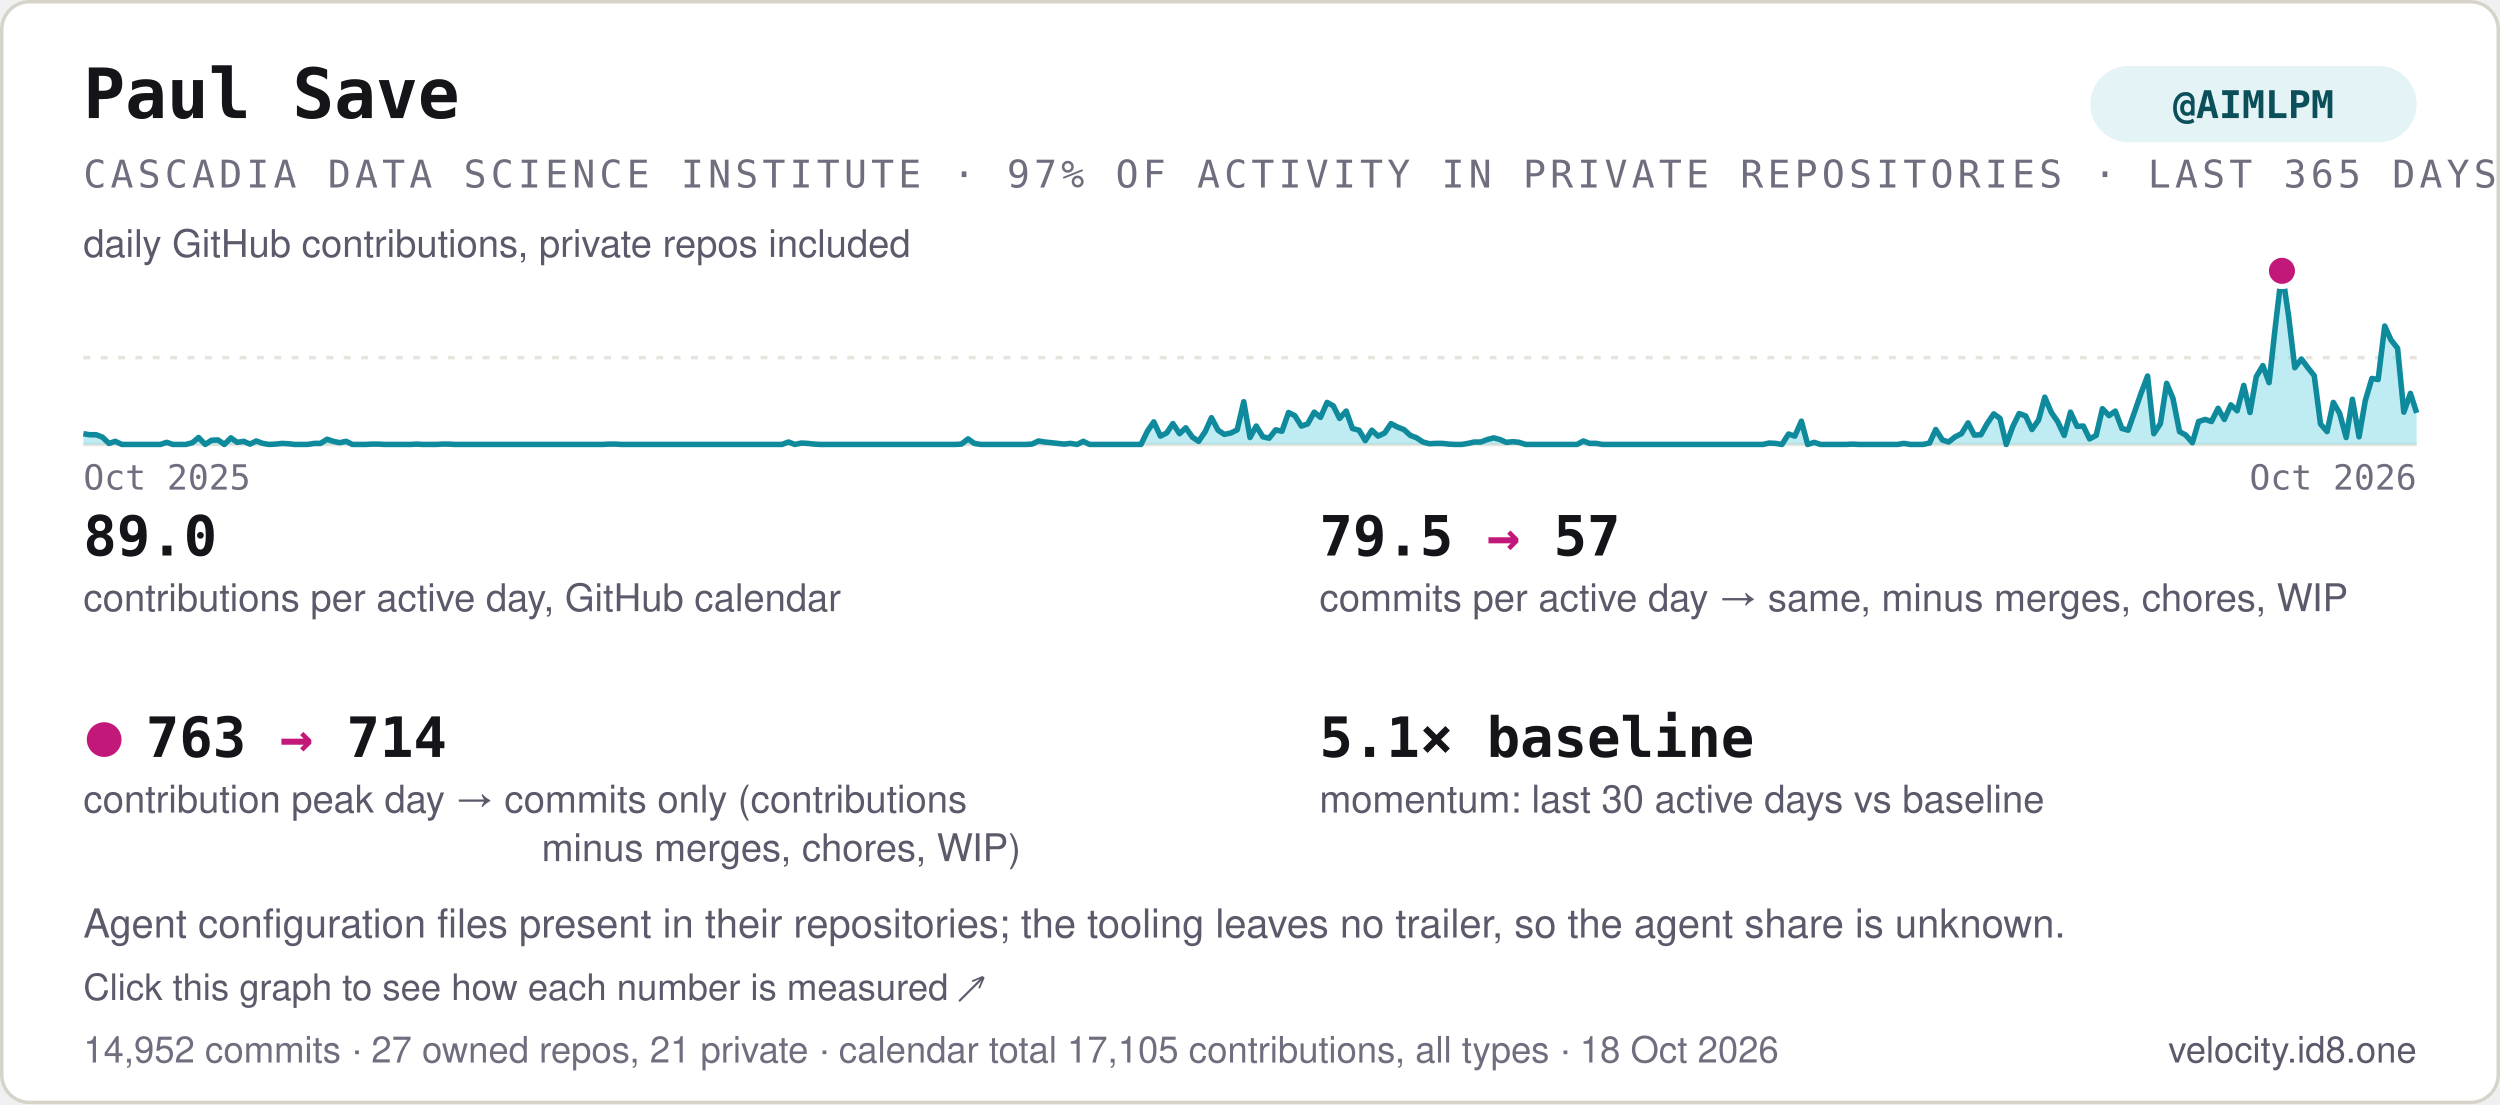
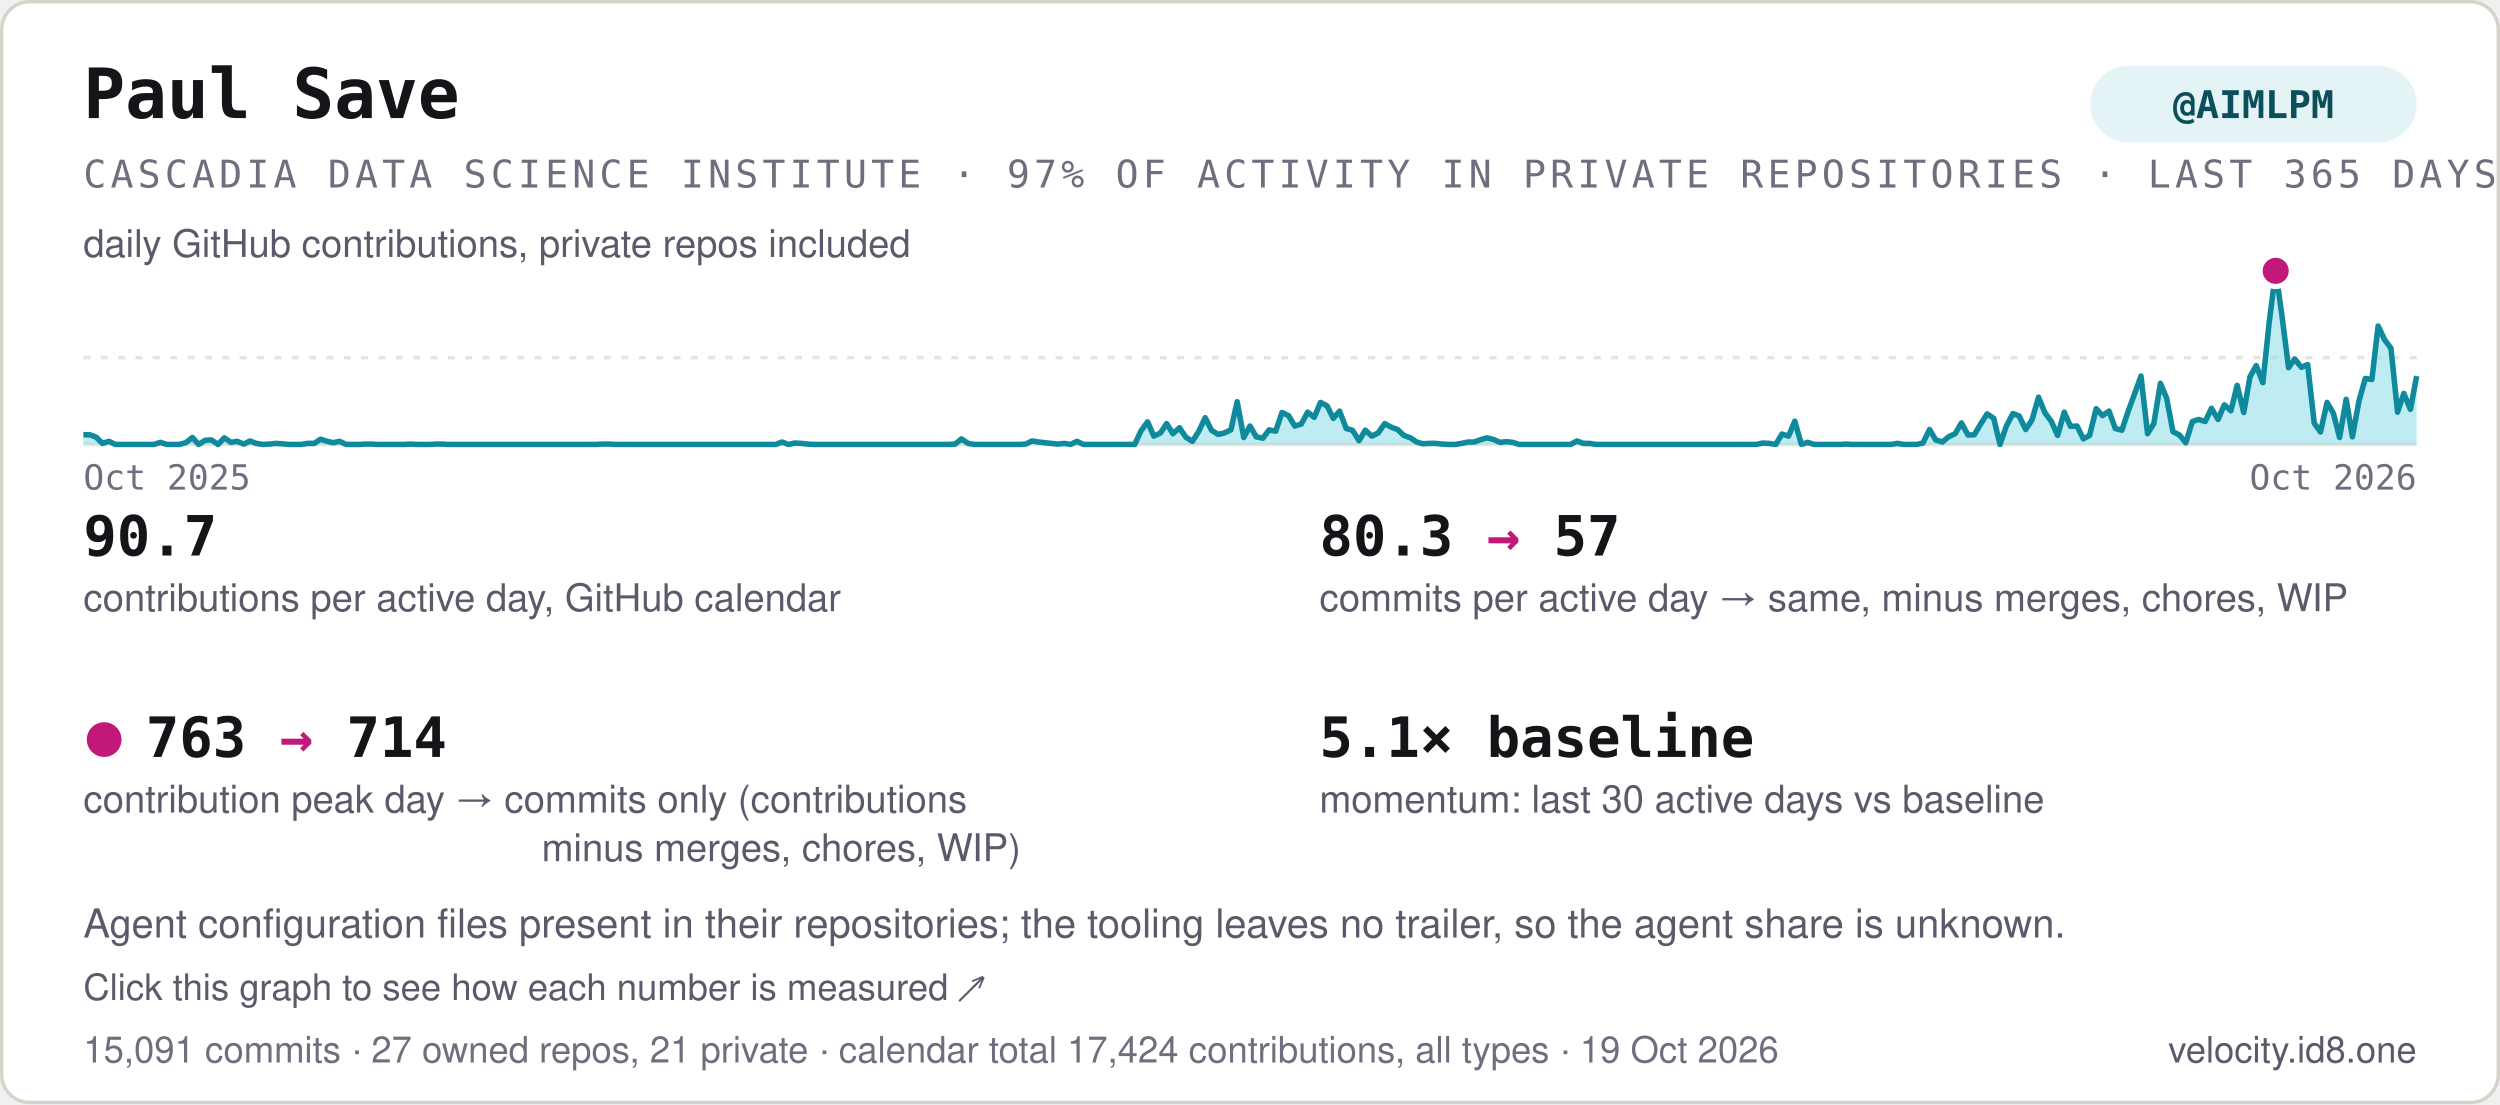
<svg xmlns="http://www.w3.org/2000/svg" width="720" height="318" viewBox="0 0 720 318" role="img" aria-label="Paul Save: Velocity Graph">
  <rect x="0.5" y="0.5" width="719" height="317" rx="8" fill="#FFFFFF" stroke="#D5D3CA" />
  <text x="24" y="34" font-family="Departure Mono, JetBrains Mono, ui-monospace, Menlo, monospace" font-size="20" font-weight="700" fill="#141419">Paul Save</text>
  <text x="24" y="54" font-family="Departure Mono, JetBrains Mono, ui-monospace, Menlo, monospace" font-size="11" letter-spacing="1.2" fill="#6E6E7E">CASCADIA DATA SCIENCE INSTITUTE · 97% OF ACTIVITY IN PRIVATE REPOSITORIES · LAST 365 DAYS</text>
  <rect x="602" y="19" width="94" height="22" rx="11" fill="#E4F3F6" />
  <text x="649" y="34" text-anchor="middle" font-family="Departure Mono, JetBrains Mono, ui-monospace, Menlo, monospace" font-size="11" font-weight="600" fill="#0A4F5A">@AIMLPM</text>
  <line x1="24" x2="696" y1="128" y2="128" stroke="#E6E4DC" />
  <line x1="24" x2="696" y1="103.0" y2="103.0" stroke="#E6E4DC" stroke-dasharray="2 3" />
-   <path d="M24.0,124.9 L25.8,125.2 L27.7,125.2 L29.5,125.9 L31.4,127.7 L33.2,127.1 L35.1,128.0 L36.9,128.0 L38.8,128.0 L40.6,128.0 L42.5,128.0 L44.3,128.0 L46.2,128.0 L48.0,127.4 L49.8,128.0 L51.7,128.0 L53.5,128.0 L55.4,127.5 L57.2,126.0 L59.1,128.0 L60.9,126.8 L62.8,126.7 L64.6,128.0 L66.5,126.1 L68.3,127.4 L70.2,127.1 L72.0,127.9 L73.8,127.0 L75.7,127.7 L77.5,128.0 L79.4,127.9 L81.2,127.7 L83.1,127.8 L84.9,128.0 L86.8,128.0 L88.6,128.0 L90.5,127.7 L92.3,127.7 L94.2,126.5 L96.0,127.1 L97.8,127.5 L99.7,127.1 L101.5,128.0 L103.4,128.0 L105.2,128.0 L107.1,127.9 L108.9,127.9 L110.8,128.0 L112.6,128.0 L114.5,128.0 L116.3,128.0 L118.2,128.0 L120.0,127.9 L121.8,128.0 L123.7,128.0 L125.5,128.0 L127.4,127.9 L129.2,127.9 L131.1,128.0 L132.9,128.0 L134.8,128.0 L136.6,128.0 L138.5,128.0 L140.3,128.0 L142.2,128.0 L144.0,128.0 L145.8,128.0 L147.7,128.0 L149.5,128.0 L151.4,128.0 L153.2,128.0 L155.1,128.0 L156.9,128.0 L158.8,128.0 L160.6,128.0 L162.5,128.0 L164.3,128.0 L166.2,128.0 L168.0,128.0 L169.8,128.0 L171.7,128.0 L173.5,128.0 L175.4,127.9 L177.2,127.9 L179.1,128.0 L180.9,128.0 L182.8,128.0 L184.6,128.0 L186.5,128.0 L188.3,128.0 L190.2,128.0 L192.0,128.0 L193.8,128.0 L195.7,128.0 L197.5,128.0 L199.4,128.0 L201.2,128.0 L203.1,128.0 L204.9,128.0 L206.8,128.0 L208.6,128.0 L210.5,128.0 L212.3,128.0 L214.2,128.0 L216.0,128.0 L217.8,128.0 L219.7,128.0 L221.5,128.0 L223.4,128.0 L225.2,128.0 L227.1,127.3 L228.9,128.0 L230.8,127.6 L232.6,127.7 L234.5,127.9 L236.3,128.0 L238.2,128.0 L240.0,128.0 L241.8,128.0 L243.7,128.0 L245.5,128.0 L247.4,128.0 L249.2,128.0 L251.1,128.0 L252.9,128.0 L254.8,128.0 L256.6,128.0 L258.5,128.0 L260.3,128.0 L262.2,128.0 L264.0,128.0 L265.8,128.0 L267.7,128.0 L269.5,128.0 L271.4,128.0 L273.2,128.0 L275.1,128.0 L276.9,127.9 L278.8,126.4 L280.6,127.7 L282.5,128.0 L284.3,128.0 L286.2,128.0 L288.0,128.0 L289.8,128.0 L291.7,128.0 L293.5,128.0 L295.4,128.0 L297.2,127.9 L299.1,127.0 L300.9,127.3 L302.8,127.5 L304.6,127.7 L306.5,127.9 L308.3,127.7 L310.2,128.0 L312.0,127.1 L313.8,128.0 L315.7,128.0 L317.5,128.0 L319.4,128.0 L321.2,128.0 L323.1,128.0 L324.9,128.0 L326.8,128.0 L328.6,128.0 L330.5,124.1 L332.3,121.5 L334.2,125.6 L336.0,124.7 L337.8,122.0 L339.7,124.9 L341.5,123.2 L343.4,125.9 L345.2,127.1 L347.1,124.3 L348.9,120.3 L350.8,123.9 L352.6,125.1 L354.5,124.7 L356.3,123.8 L358.2,115.7 L360.0,126.0 L361.8,122.7 L363.7,125.8 L365.5,126.2 L367.4,123.8 L369.2,124.2 L371.1,118.8 L372.9,119.7 L374.8,122.7 L376.6,122.1 L378.5,118.7 L380.3,120.2 L382.2,115.9 L384.0,116.9 L385.8,120.5 L387.7,118.4 L389.5,123.4 L391.4,123.9 L393.2,126.9 L395.1,123.9 L396.9,125.6 L398.8,124.7 L400.6,122.0 L402.5,123.0 L404.3,123.7 L406.2,125.4 L408.0,126.1 L409.8,127.3 L411.7,127.8 L413.5,127.7 L415.4,127.7 L417.2,127.9 L419.1,128.0 L420.9,128.0 L422.8,127.7 L424.6,127.3 L426.5,127.3 L428.3,126.6 L430.2,126.1 L432.0,126.6 L433.8,127.4 L435.7,127.2 L437.5,127.4 L439.4,128.0 L441.2,128.0 L443.1,128.0 L444.9,128.0 L446.8,128.0 L448.6,128.0 L450.5,128.0 L452.3,128.0 L454.2,128.0 L456.0,127.0 L457.8,127.7 L459.7,127.7 L461.5,128.0 L463.4,128.0 L465.2,128.0 L467.1,128.0 L468.9,128.0 L470.8,128.0 L472.6,128.0 L474.5,128.0 L476.3,128.0 L478.2,128.0 L480.0,128.0 L481.8,128.0 L483.7,128.0 L485.5,128.0 L487.4,128.0 L489.2,128.0 L491.1,128.0 L492.9,128.0 L494.8,128.0 L496.6,128.0 L498.5,128.0 L500.3,128.0 L502.2,128.0 L504.0,128.0 L505.8,128.0 L507.7,128.0 L509.5,127.6 L511.4,127.7 L513.2,128.0 L515.1,125.0 L516.9,125.6 L518.8,121.3 L520.6,128.0 L522.5,127.4 L524.3,128.0 L526.2,128.0 L528.0,128.0 L529.8,128.0 L531.7,128.0 L533.5,127.9 L535.4,128.0 L537.2,128.0 L539.1,128.0 L540.9,128.0 L542.8,128.0 L544.6,128.0 L546.5,128.0 L548.3,127.7 L550.2,128.0 L552.0,128.0 L553.8,128.0 L555.7,127.6 L557.5,123.7 L559.4,126.7 L561.2,127.3 L563.1,125.8 L564.9,124.9 L566.8,121.8 L568.6,125.3 L570.5,125.2 L572.3,122.0 L574.2,119.2 L576.0,120.5 L577.8,128.0 L579.7,122.8 L581.5,119.1 L583.4,119.8 L585.2,123.7 L587.1,121.0 L588.9,114.4 L590.8,118.8 L592.6,121.4 L594.5,125.4 L596.3,118.7 L598.2,122.8 L600.0,122.7 L601.8,126.4 L603.7,125.4 L605.5,117.7 L607.4,119.7 L609.2,118.4 L611.1,123.4 L612.9,123.9 L614.8,118.5 L616.6,113.3 L618.5,108.3 L620.3,124.9 L622.2,122.0 L624.0,110.4 L625.8,114.7 L627.7,124.3 L629.5,125.3 L631.4,127.5 L633.2,121.4 L635.1,120.8 L636.9,121.4 L638.8,117.6 L640.6,120.8 L642.5,116.6 L644.3,118.3 L646.2,111.0 L648.0,118.8 L649.8,108.5 L651.7,105.3 L653.5,110.2 L655.4,93.1 L657.2,78.0 L659.1,90.9 L660.9,105.9 L662.8,103.4 L664.6,105.8 L666.5,108.2 L668.3,122.1 L670.2,124.3 L672.0,115.9 L673.8,119.0 L675.7,126.0 L677.5,115.0 L679.4,125.8 L681.2,115.4 L683.1,109.0 L684.9,109.3 L686.8,93.9 L688.6,97.9 L690.5,100.3 L692.3,118.7 L694.2,113.3 L696.0,118.9 L696.0,128 L24,128 Z" fill="#8ADCE8" fill-opacity="0.55" />
-   <path d="M24.0,124.9 L25.8,125.2 L27.7,125.2 L29.5,125.9 L31.4,127.7 L33.2,127.1 L35.1,128.0 L36.9,128.0 L38.8,128.0 L40.6,128.0 L42.5,128.0 L44.3,128.0 L46.2,128.0 L48.0,127.4 L49.8,128.0 L51.7,128.0 L53.5,128.0 L55.4,127.5 L57.2,126.0 L59.1,128.0 L60.9,126.8 L62.8,126.7 L64.6,128.0 L66.5,126.1 L68.3,127.4 L70.2,127.1 L72.0,127.9 L73.8,127.0 L75.7,127.7 L77.5,128.0 L79.4,127.9 L81.2,127.7 L83.1,127.8 L84.9,128.0 L86.8,128.0 L88.6,128.0 L90.5,127.7 L92.3,127.7 L94.2,126.5 L96.0,127.1 L97.8,127.5 L99.7,127.1 L101.5,128.0 L103.4,128.0 L105.2,128.0 L107.1,127.9 L108.9,127.9 L110.8,128.0 L112.6,128.0 L114.5,128.0 L116.3,128.0 L118.2,128.0 L120.0,127.9 L121.8,128.0 L123.7,128.0 L125.5,128.0 L127.4,127.9 L129.2,127.9 L131.1,128.0 L132.9,128.0 L134.8,128.0 L136.6,128.0 L138.5,128.0 L140.3,128.0 L142.2,128.0 L144.0,128.0 L145.8,128.0 L147.7,128.0 L149.5,128.0 L151.4,128.0 L153.2,128.0 L155.1,128.0 L156.9,128.0 L158.8,128.0 L160.6,128.0 L162.5,128.0 L164.3,128.0 L166.2,128.0 L168.0,128.0 L169.8,128.0 L171.7,128.0 L173.5,128.0 L175.4,127.9 L177.2,127.9 L179.1,128.0 L180.9,128.0 L182.8,128.0 L184.6,128.0 L186.5,128.0 L188.3,128.0 L190.2,128.0 L192.0,128.0 L193.8,128.0 L195.7,128.0 L197.5,128.0 L199.4,128.0 L201.2,128.0 L203.1,128.0 L204.9,128.0 L206.8,128.0 L208.6,128.0 L210.5,128.0 L212.3,128.0 L214.2,128.0 L216.0,128.0 L217.8,128.0 L219.7,128.0 L221.5,128.0 L223.4,128.0 L225.2,128.0 L227.1,127.3 L228.9,128.0 L230.8,127.6 L232.6,127.7 L234.5,127.9 L236.3,128.0 L238.2,128.0 L240.0,128.0 L241.8,128.0 L243.7,128.0 L245.5,128.0 L247.4,128.0 L249.2,128.0 L251.1,128.0 L252.9,128.0 L254.8,128.0 L256.6,128.0 L258.5,128.0 L260.3,128.0 L262.2,128.0 L264.0,128.0 L265.8,128.0 L267.7,128.0 L269.5,128.0 L271.4,128.0 L273.2,128.0 L275.1,128.0 L276.9,127.9 L278.8,126.4 L280.6,127.7 L282.5,128.0 L284.3,128.0 L286.2,128.0 L288.0,128.0 L289.8,128.0 L291.7,128.0 L293.5,128.0 L295.4,128.0 L297.2,127.9 L299.1,127.0 L300.9,127.3 L302.8,127.5 L304.6,127.7 L306.5,127.9 L308.3,127.7 L310.2,128.0 L312.0,127.1 L313.8,128.0 L315.7,128.0 L317.5,128.0 L319.4,128.0 L321.2,128.0 L323.1,128.0 L324.9,128.0 L326.8,128.0 L328.6,128.0 L330.5,124.1 L332.3,121.5 L334.2,125.6 L336.0,124.7 L337.8,122.0 L339.7,124.9 L341.5,123.2 L343.4,125.9 L345.2,127.1 L347.1,124.3 L348.9,120.3 L350.8,123.9 L352.6,125.1 L354.5,124.7 L356.3,123.8 L358.2,115.7 L360.0,126.0 L361.8,122.7 L363.7,125.8 L365.5,126.2 L367.4,123.8 L369.2,124.2 L371.1,118.8 L372.9,119.7 L374.8,122.7 L376.6,122.1 L378.5,118.7 L380.3,120.2 L382.2,115.9 L384.0,116.9 L385.8,120.5 L387.7,118.4 L389.5,123.4 L391.4,123.9 L393.2,126.9 L395.1,123.9 L396.9,125.6 L398.8,124.7 L400.6,122.0 L402.5,123.0 L404.3,123.7 L406.2,125.4 L408.0,126.1 L409.8,127.3 L411.7,127.8 L413.5,127.7 L415.4,127.7 L417.2,127.9 L419.1,128.0 L420.9,128.0 L422.8,127.7 L424.6,127.3 L426.5,127.3 L428.3,126.6 L430.2,126.1 L432.0,126.6 L433.8,127.4 L435.7,127.2 L437.5,127.4 L439.4,128.0 L441.2,128.0 L443.1,128.0 L444.9,128.0 L446.8,128.0 L448.6,128.0 L450.5,128.0 L452.3,128.0 L454.2,128.0 L456.0,127.0 L457.8,127.7 L459.7,127.7 L461.5,128.0 L463.4,128.0 L465.2,128.0 L467.1,128.0 L468.9,128.0 L470.8,128.0 L472.6,128.0 L474.5,128.0 L476.3,128.0 L478.2,128.0 L480.0,128.0 L481.8,128.0 L483.7,128.0 L485.5,128.0 L487.4,128.0 L489.2,128.0 L491.1,128.0 L492.9,128.0 L494.8,128.0 L496.6,128.0 L498.5,128.0 L500.3,128.0 L502.2,128.0 L504.0,128.0 L505.8,128.0 L507.7,128.0 L509.5,127.6 L511.4,127.7 L513.2,128.0 L515.1,125.0 L516.9,125.6 L518.8,121.3 L520.6,128.0 L522.5,127.4 L524.3,128.0 L526.2,128.0 L528.0,128.0 L529.8,128.0 L531.7,128.0 L533.5,127.9 L535.4,128.0 L537.2,128.0 L539.1,128.0 L540.9,128.0 L542.8,128.0 L544.6,128.0 L546.5,128.0 L548.3,127.7 L550.2,128.0 L552.0,128.0 L553.8,128.0 L555.7,127.6 L557.5,123.7 L559.4,126.7 L561.2,127.3 L563.1,125.8 L564.9,124.9 L566.8,121.8 L568.6,125.3 L570.5,125.2 L572.3,122.0 L574.2,119.2 L576.0,120.5 L577.8,128.0 L579.7,122.8 L581.5,119.1 L583.4,119.8 L585.2,123.7 L587.1,121.0 L588.9,114.4 L590.8,118.8 L592.6,121.4 L594.5,125.4 L596.3,118.7 L598.2,122.8 L600.0,122.7 L601.8,126.4 L603.7,125.4 L605.5,117.7 L607.4,119.7 L609.2,118.4 L611.1,123.4 L612.9,123.9 L614.8,118.5 L616.6,113.3 L618.5,108.3 L620.3,124.9 L622.2,122.0 L624.0,110.4 L625.8,114.7 L627.7,124.3 L629.5,125.3 L631.4,127.5 L633.2,121.4 L635.1,120.8 L636.9,121.4 L638.8,117.6 L640.6,120.8 L642.5,116.6 L644.3,118.3 L646.2,111.0 L648.0,118.8 L649.8,108.5 L651.7,105.3 L653.5,110.2 L655.4,93.1 L657.2,78.0 L659.1,90.9 L660.9,105.9 L662.8,103.4 L664.6,105.8 L666.5,108.2 L668.3,122.1 L670.2,124.3 L672.0,115.9 L673.8,119.0 L675.7,126.0 L677.5,115.0 L679.4,125.8 L681.2,115.4 L683.1,109.0 L684.9,109.3 L686.8,93.9 L688.6,97.9 L690.5,100.3 L692.3,118.7 L694.2,113.3 L696.0,118.9" fill="none" stroke="#0F8A9C" stroke-width="1.6" stroke-linejoin="round" />
-   <circle cx="657.2" cy="78.0" r="4.5" fill="#C2187A" stroke="#FFFFFF" stroke-width="1.5" />
+   <path d="M24.0,125.2 L25.8,125.2 L27.7,125.9 L29.5,127.7 L31.4,127.1 L33.2,128.0 L35.1,128.0 L36.9,128.0 L38.8,128.0 L40.6,128.0 L42.5,128.0 L44.3,128.0 L46.2,127.4 L48.0,128.0 L49.8,128.0 L51.7,128.0 L53.5,127.5 L55.4,126.0 L57.2,128.0 L59.1,126.8 L60.9,126.7 L62.8,128.0 L64.6,126.1 L66.5,127.4 L68.3,127.1 L70.2,127.9 L72.0,127.0 L73.8,127.7 L75.7,128.0 L77.5,127.9 L79.4,127.7 L81.2,127.8 L83.1,128.0 L84.9,128.0 L86.8,128.0 L88.6,127.7 L90.5,127.7 L92.3,126.5 L94.2,127.1 L96.0,127.5 L97.8,127.1 L99.7,128.0 L101.5,128.0 L103.4,128.0 L105.2,127.9 L107.1,127.9 L108.9,128.0 L110.8,128.0 L112.6,128.0 L114.5,128.0 L116.3,128.0 L118.2,127.9 L120.0,128.0 L121.8,128.0 L123.7,128.0 L125.5,127.9 L127.4,127.9 L129.2,128.0 L131.1,128.0 L132.9,128.0 L134.8,128.0 L136.6,128.0 L138.5,128.0 L140.3,128.0 L142.2,128.0 L144.0,128.0 L145.8,128.0 L147.7,128.0 L149.5,128.0 L151.4,128.0 L153.2,128.0 L155.1,128.0 L156.9,128.0 L158.8,128.0 L160.6,128.0 L162.5,128.0 L164.3,128.0 L166.2,128.0 L168.0,128.0 L169.8,128.0 L171.7,128.0 L173.5,127.9 L175.4,127.9 L177.2,128.0 L179.1,128.0 L180.9,128.0 L182.8,128.0 L184.6,128.0 L186.5,128.0 L188.3,128.0 L190.2,128.0 L192.0,128.0 L193.8,128.0 L195.7,128.0 L197.5,128.0 L199.4,128.0 L201.2,128.0 L203.1,128.0 L204.9,128.0 L206.8,128.0 L208.6,128.0 L210.5,128.0 L212.3,128.0 L214.2,128.0 L216.0,128.0 L217.8,128.0 L219.7,128.0 L221.5,128.0 L223.4,128.0 L225.2,127.3 L227.1,128.0 L228.9,127.6 L230.8,127.7 L232.6,127.9 L234.5,128.0 L236.3,128.0 L238.2,128.0 L240.0,128.0 L241.8,128.0 L243.7,128.0 L245.5,128.0 L247.4,128.0 L249.2,128.0 L251.1,128.0 L252.9,128.0 L254.8,128.0 L256.6,128.0 L258.5,128.0 L260.3,128.0 L262.2,128.0 L264.0,128.0 L265.8,128.0 L267.7,128.0 L269.5,128.0 L271.4,128.0 L273.2,128.0 L275.1,127.9 L276.9,126.4 L278.8,127.7 L280.6,128.0 L282.5,128.0 L284.3,128.0 L286.2,128.0 L288.0,128.0 L289.8,128.0 L291.7,128.0 L293.5,128.0 L295.4,127.9 L297.2,127.0 L299.1,127.3 L300.9,127.5 L302.8,127.7 L304.6,127.9 L306.5,127.7 L308.3,128.0 L310.2,127.1 L312.0,128.0 L313.8,128.0 L315.7,128.0 L317.5,128.0 L319.4,128.0 L321.2,128.0 L323.1,128.0 L324.9,128.0 L326.8,128.0 L328.6,124.1 L330.5,121.5 L332.3,125.6 L334.2,124.7 L336.0,122.0 L337.8,124.9 L339.7,123.2 L341.5,125.9 L343.4,127.1 L345.2,124.3 L347.1,120.3 L348.9,123.9 L350.8,125.1 L352.6,124.7 L354.5,123.8 L356.3,115.7 L358.2,126.0 L360.0,122.7 L361.8,125.8 L363.7,126.2 L365.5,123.8 L367.4,124.2 L369.2,118.8 L371.1,119.7 L372.9,122.7 L374.8,122.1 L376.6,118.7 L378.5,120.2 L380.3,115.9 L382.2,116.9 L384.0,120.5 L385.8,118.4 L387.7,123.4 L389.5,123.9 L391.4,126.9 L393.2,123.9 L395.1,125.6 L396.9,124.7 L398.8,122.0 L400.6,123.0 L402.5,123.7 L404.3,125.4 L406.2,126.1 L408.0,127.3 L409.8,127.8 L411.7,127.7 L413.5,127.7 L415.4,127.9 L417.2,128.0 L419.1,128.0 L420.9,127.7 L422.8,127.3 L424.6,127.3 L426.5,126.6 L428.3,126.1 L430.2,126.6 L432.0,127.4 L433.8,127.2 L435.7,127.4 L437.5,128.0 L439.4,128.0 L441.2,128.0 L443.1,128.0 L444.9,128.0 L446.8,128.0 L448.6,128.0 L450.5,128.0 L452.3,128.0 L454.2,127.0 L456.0,127.7 L457.8,127.7 L459.7,128.0 L461.5,128.0 L463.4,128.0 L465.2,128.0 L467.1,128.0 L468.9,128.0 L470.8,128.0 L472.6,128.0 L474.5,128.0 L476.3,128.0 L478.2,128.0 L480.0,128.0 L481.8,128.0 L483.7,128.0 L485.5,128.0 L487.4,128.0 L489.2,128.0 L491.1,128.0 L492.9,128.0 L494.8,128.0 L496.6,128.0 L498.5,128.0 L500.3,128.0 L502.2,128.0 L504.0,128.0 L505.8,128.0 L507.7,127.6 L509.5,127.7 L511.4,128.0 L513.2,125.0 L515.1,125.6 L516.9,121.3 L518.8,128.0 L520.6,127.4 L522.5,128.0 L524.3,128.0 L526.2,128.0 L528.0,128.0 L529.8,128.0 L531.7,127.9 L533.5,128.0 L535.4,128.0 L537.2,128.0 L539.1,128.0 L540.9,128.0 L542.8,128.0 L544.6,128.0 L546.5,127.7 L548.3,128.0 L550.2,128.0 L552.0,128.0 L553.8,127.6 L555.7,123.7 L557.5,126.7 L559.4,127.3 L561.2,125.8 L563.1,124.9 L564.9,121.8 L566.8,125.3 L568.6,125.2 L570.5,122.0 L572.3,119.2 L574.2,120.5 L576.0,128.0 L577.8,122.8 L579.7,119.1 L581.5,119.8 L583.4,123.7 L585.2,121.0 L587.1,114.4 L588.9,118.8 L590.8,121.4 L592.6,125.4 L594.5,118.7 L596.3,122.8 L598.2,122.7 L600.0,126.4 L601.8,125.4 L603.7,117.7 L605.5,119.7 L607.4,118.4 L609.2,123.4 L611.1,123.9 L612.9,118.5 L614.8,113.3 L616.6,108.3 L618.5,124.9 L620.3,122.0 L622.2,110.4 L624.0,114.7 L625.8,124.3 L627.7,125.3 L629.5,127.5 L631.4,121.4 L633.2,120.8 L635.1,121.4 L636.9,117.6 L638.8,120.8 L640.6,116.6 L642.5,118.3 L644.3,111.0 L646.2,118.8 L648.0,108.5 L649.8,105.3 L651.7,110.2 L653.5,93.1 L655.4,78.0 L657.2,90.9 L659.1,105.9 L660.9,103.4 L662.8,105.8 L664.6,105.0 L666.5,121.9 L668.3,124.4 L670.2,115.9 L672.0,119.0 L673.8,126.0 L675.7,115.0 L677.5,125.8 L679.4,115.4 L681.2,109.0 L683.1,109.3 L684.9,93.9 L686.8,97.9 L688.6,100.3 L690.5,118.7 L692.3,113.3 L694.2,117.9 L696.0,108.3 L696.0,128 L24,128 Z" fill="#8ADCE8" fill-opacity="0.55" />
+   <path d="M24.0,125.2 L25.8,125.2 L27.7,125.9 L29.5,127.7 L31.4,127.1 L33.2,128.0 L35.1,128.0 L36.9,128.0 L38.8,128.0 L40.6,128.0 L42.5,128.0 L44.3,128.0 L46.2,127.4 L48.0,128.0 L49.8,128.0 L51.7,128.0 L53.5,127.5 L55.4,126.0 L57.2,128.0 L59.1,126.8 L60.9,126.7 L62.8,128.0 L64.6,126.1 L66.5,127.4 L68.3,127.1 L70.2,127.9 L72.0,127.0 L73.8,127.7 L75.7,128.0 L77.5,127.9 L79.4,127.7 L81.2,127.8 L83.1,128.0 L84.9,128.0 L86.8,128.0 L88.6,127.7 L90.5,127.7 L92.3,126.5 L94.2,127.1 L96.0,127.5 L97.8,127.1 L99.7,128.0 L101.5,128.0 L103.4,128.0 L105.2,127.9 L107.1,127.9 L108.9,128.0 L110.8,128.0 L112.6,128.0 L114.5,128.0 L116.3,128.0 L118.2,127.9 L120.0,128.0 L121.8,128.0 L123.7,128.0 L125.5,127.9 L127.4,127.9 L129.2,128.0 L131.1,128.0 L132.9,128.0 L134.8,128.0 L136.6,128.0 L138.5,128.0 L140.3,128.0 L142.2,128.0 L144.0,128.0 L145.8,128.0 L147.7,128.0 L149.5,128.0 L151.4,128.0 L153.2,128.0 L155.1,128.0 L156.9,128.0 L158.8,128.0 L160.6,128.0 L162.5,128.0 L164.3,128.0 L166.2,128.0 L168.0,128.0 L169.8,128.0 L171.7,128.0 L173.5,127.9 L175.4,127.9 L177.2,128.0 L179.1,128.0 L180.9,128.0 L182.8,128.0 L184.6,128.0 L186.5,128.0 L188.3,128.0 L190.2,128.0 L192.0,128.0 L193.8,128.0 L195.7,128.0 L197.5,128.0 L199.4,128.0 L201.2,128.0 L203.1,128.0 L204.9,128.0 L206.8,128.0 L208.6,128.0 L210.5,128.0 L212.3,128.0 L214.2,128.0 L216.0,128.0 L217.8,128.0 L219.7,128.0 L221.5,128.0 L223.4,128.0 L225.2,127.3 L227.1,128.0 L228.9,127.6 L230.8,127.7 L232.6,127.9 L234.5,128.0 L236.3,128.0 L238.2,128.0 L240.0,128.0 L241.8,128.0 L243.7,128.0 L245.5,128.0 L247.4,128.0 L249.2,128.0 L251.1,128.0 L252.9,128.0 L254.8,128.0 L256.6,128.0 L258.5,128.0 L260.3,128.0 L262.2,128.0 L264.0,128.0 L265.8,128.0 L267.7,128.0 L269.5,128.0 L271.4,128.0 L273.2,128.0 L275.1,127.9 L276.9,126.4 L278.8,127.7 L280.6,128.0 L282.5,128.0 L284.3,128.0 L286.2,128.0 L288.0,128.0 L289.8,128.0 L291.7,128.0 L293.5,128.0 L295.4,127.9 L297.2,127.0 L299.1,127.3 L300.9,127.5 L302.8,127.7 L304.6,127.9 L306.5,127.7 L308.3,128.0 L310.2,127.1 L312.0,128.0 L313.8,128.0 L315.7,128.0 L317.5,128.0 L319.4,128.0 L321.2,128.0 L323.1,128.0 L324.9,128.0 L326.8,128.0 L328.6,124.1 L330.5,121.5 L332.3,125.6 L334.2,124.7 L336.0,122.0 L337.8,124.9 L339.7,123.2 L341.5,125.9 L343.4,127.1 L345.2,124.3 L347.1,120.3 L348.9,123.9 L350.8,125.1 L352.6,124.7 L354.5,123.8 L356.3,115.7 L358.2,126.0 L360.0,122.7 L361.8,125.8 L363.7,126.2 L365.5,123.8 L367.4,124.2 L369.2,118.8 L371.1,119.7 L372.9,122.7 L374.8,122.1 L376.6,118.7 L378.5,120.2 L380.3,115.9 L382.2,116.9 L384.0,120.5 L385.8,118.4 L387.7,123.4 L389.5,123.9 L391.4,126.9 L393.2,123.9 L395.1,125.6 L396.9,124.7 L398.8,122.0 L400.6,123.0 L402.5,123.7 L404.3,125.4 L406.2,126.1 L408.0,127.3 L409.8,127.8 L411.7,127.7 L413.5,127.7 L415.4,127.9 L417.2,128.0 L419.1,128.0 L420.9,127.7 L422.8,127.3 L424.6,127.3 L426.5,126.6 L428.3,126.1 L430.2,126.6 L432.0,127.4 L433.8,127.2 L435.7,127.4 L437.5,128.0 L439.4,128.0 L441.2,128.0 L443.1,128.0 L444.9,128.0 L446.8,128.0 L448.6,128.0 L450.5,128.0 L452.3,128.0 L454.2,127.0 L456.0,127.7 L457.8,127.7 L459.7,128.0 L461.5,128.0 L463.4,128.0 L465.2,128.0 L467.1,128.0 L468.9,128.0 L470.8,128.0 L472.6,128.0 L474.5,128.0 L476.3,128.0 L478.2,128.0 L480.0,128.0 L481.8,128.0 L483.7,128.0 L485.5,128.0 L487.4,128.0 L489.2,128.0 L491.1,128.0 L492.9,128.0 L494.8,128.0 L496.6,128.0 L498.5,128.0 L500.3,128.0 L502.2,128.0 L504.0,128.0 L505.8,128.0 L507.7,127.6 L509.5,127.7 L511.4,128.0 L513.2,125.0 L515.1,125.6 L516.9,121.3 L518.8,128.0 L520.6,127.4 L522.5,128.0 L524.3,128.0 L526.2,128.0 L528.0,128.0 L529.8,128.0 L531.7,127.9 L533.5,128.0 L535.4,128.0 L537.2,128.0 L539.1,128.0 L540.9,128.0 L542.8,128.0 L544.6,128.0 L546.5,127.7 L548.3,128.0 L550.2,128.0 L552.0,128.0 L553.8,127.6 L555.7,123.7 L557.5,126.7 L559.4,127.3 L561.2,125.8 L563.1,124.9 L564.9,121.8 L566.8,125.3 L568.6,125.2 L570.5,122.0 L572.3,119.2 L574.2,120.5 L576.0,128.0 L577.8,122.8 L579.7,119.1 L581.5,119.8 L583.4,123.7 L585.2,121.0 L587.1,114.4 L588.9,118.8 L590.8,121.4 L592.6,125.4 L594.5,118.7 L596.3,122.8 L598.2,122.7 L600.0,126.4 L601.8,125.4 L603.7,117.7 L605.5,119.7 L607.4,118.4 L609.2,123.4 L611.1,123.9 L612.9,118.5 L614.8,113.3 L616.6,108.3 L618.5,124.9 L620.3,122.0 L622.2,110.4 L624.0,114.7 L625.8,124.3 L627.7,125.3 L629.5,127.5 L631.4,121.4 L633.2,120.8 L635.1,121.4 L636.9,117.6 L638.8,120.8 L640.6,116.6 L642.5,118.3 L644.3,111.0 L646.2,118.8 L648.0,108.5 L649.8,105.3 L651.7,110.2 L653.5,93.1 L655.4,78.0 L657.2,90.9 L659.1,105.9 L660.9,103.4 L662.8,105.8 L664.6,105.0 L666.5,121.9 L668.3,124.4 L670.2,115.9 L672.0,119.0 L673.8,126.0 L675.7,115.0 L677.5,125.8 L679.4,115.4 L681.2,109.0 L683.1,109.3 L684.9,93.9 L686.8,97.9 L688.6,100.3 L690.5,118.7 L692.3,113.3 L694.2,117.9 L696.0,108.3" fill="none" stroke="#0F8A9C" stroke-width="1.6" stroke-linejoin="round" />
+   <circle cx="655.4" cy="78.0" r="4.5" fill="#C2187A" stroke="#FFFFFF" stroke-width="1.5" />
  <text x="24" y="141" font-family="Departure Mono, JetBrains Mono, ui-monospace, Menlo, monospace" font-size="10" fill="#6E6E7E">Oct 2025</text>
  <text x="696" y="141" text-anchor="end" font-family="Departure Mono, JetBrains Mono, ui-monospace, Menlo, monospace" font-size="10" fill="#6E6E7E">Oct 2026</text>
  <text x="24" y="74" font-family="-apple-system, BlinkMacSystemFont, 'Segoe UI', Helvetica, Arial, sans-serif" font-size="11" fill="#5A5A6A">daily GitHub contributions, private repos included</text>
-   <text x="24" y="160" font-family="Departure Mono, JetBrains Mono, ui-monospace, Menlo, monospace" font-size="16" font-weight="600" fill="#141419">89.0</text>
+   <text x="24" y="160" font-family="Departure Mono, JetBrains Mono, ui-monospace, Menlo, monospace" font-size="16" font-weight="600" fill="#141419">90.7</text>
  <text x="24" y="176" font-family="-apple-system, BlinkMacSystemFont, 'Segoe UI', Helvetica, Arial, sans-serif" font-size="11" fill="#5A5A6A">contributions per active day, GitHub calendar</text>
-   <text x="380" y="160" font-family="Departure Mono, JetBrains Mono, ui-monospace, Menlo, monospace" font-size="16" font-weight="600" fill="#141419">79.5 <tspan fill="#C2187A">→</tspan> 57</text>
+   <text x="380" y="160" font-family="Departure Mono, JetBrains Mono, ui-monospace, Menlo, monospace" font-size="16" font-weight="600" fill="#141419">80.3 <tspan fill="#C2187A">→</tspan> 57</text>
  <text x="380" y="176" font-family="-apple-system, BlinkMacSystemFont, 'Segoe UI', Helvetica, Arial, sans-serif" font-size="11" fill="#5A5A6A">commits per active day → same, minus merges, chores, WIP</text>
  <circle cx="30" cy="213" r="5" fill="#C2187A" />
  <text x="42" y="218" font-family="Departure Mono, JetBrains Mono, ui-monospace, Menlo, monospace" font-size="16" font-weight="600" fill="#141419">763 <tspan fill="#C2187A">→</tspan> 714</text>
  <text x="24" y="234" font-family="-apple-system, BlinkMacSystemFont, 'Segoe UI', Helvetica, Arial, sans-serif" font-size="11" fill="#5A5A6A">contribution peak day → commits only (contributions</text>
  <text x="156" y="248" font-family="-apple-system, BlinkMacSystemFont, 'Segoe UI', Helvetica, Arial, sans-serif" font-size="11" fill="#5A5A6A">minus merges, chores, WIP)</text>
  <text x="380" y="218" font-family="Departure Mono, JetBrains Mono, ui-monospace, Menlo, monospace" font-size="16" font-weight="600" fill="#141419">5.1× baseline</text>
  <text x="380" y="234" font-family="-apple-system, BlinkMacSystemFont, 'Segoe UI', Helvetica, Arial, sans-serif" font-size="11" fill="#5A5A6A">momentum: last 30 active days vs baseline</text>
  <text x="24" y="270" font-family="-apple-system, BlinkMacSystemFont, 'Segoe UI', Helvetica, Arial, sans-serif" font-size="11.5" fill="#5A5A6A">Agent configuration files present in their repositories; the tooling leaves no trailer, so the agent share is unknown.</text>
  <text x="24" y="288" font-family="-apple-system, BlinkMacSystemFont, 'Segoe UI', Helvetica, Arial, sans-serif" font-size="10.5" fill="#5A5A6A">Click this graph to see how each number is measured ↗</text>
-   <text x="24" y="306" font-family="-apple-system, BlinkMacSystemFont, 'Segoe UI', Helvetica, Arial, sans-serif" font-size="10.5" fill="#6E6E7E">14,952 commits · 27 owned repos, 21 private · calendar total 17,105 contributions, all types · 18 Oct 2026</text>
+   <text x="24" y="306" font-family="-apple-system, BlinkMacSystemFont, 'Segoe UI', Helvetica, Arial, sans-serif" font-size="10.5" fill="#6E6E7E">15,091 commits · 27 owned repos, 21 private · calendar total 17,424 contributions, all types · 19 Oct 2026</text>
  <text x="696" y="306" text-anchor="end" font-family="-apple-system, BlinkMacSystemFont, 'Segoe UI', Helvetica, Arial, sans-serif" font-size="10.5" fill="#5A5A6A">velocity.id8.one</text>
</svg>
